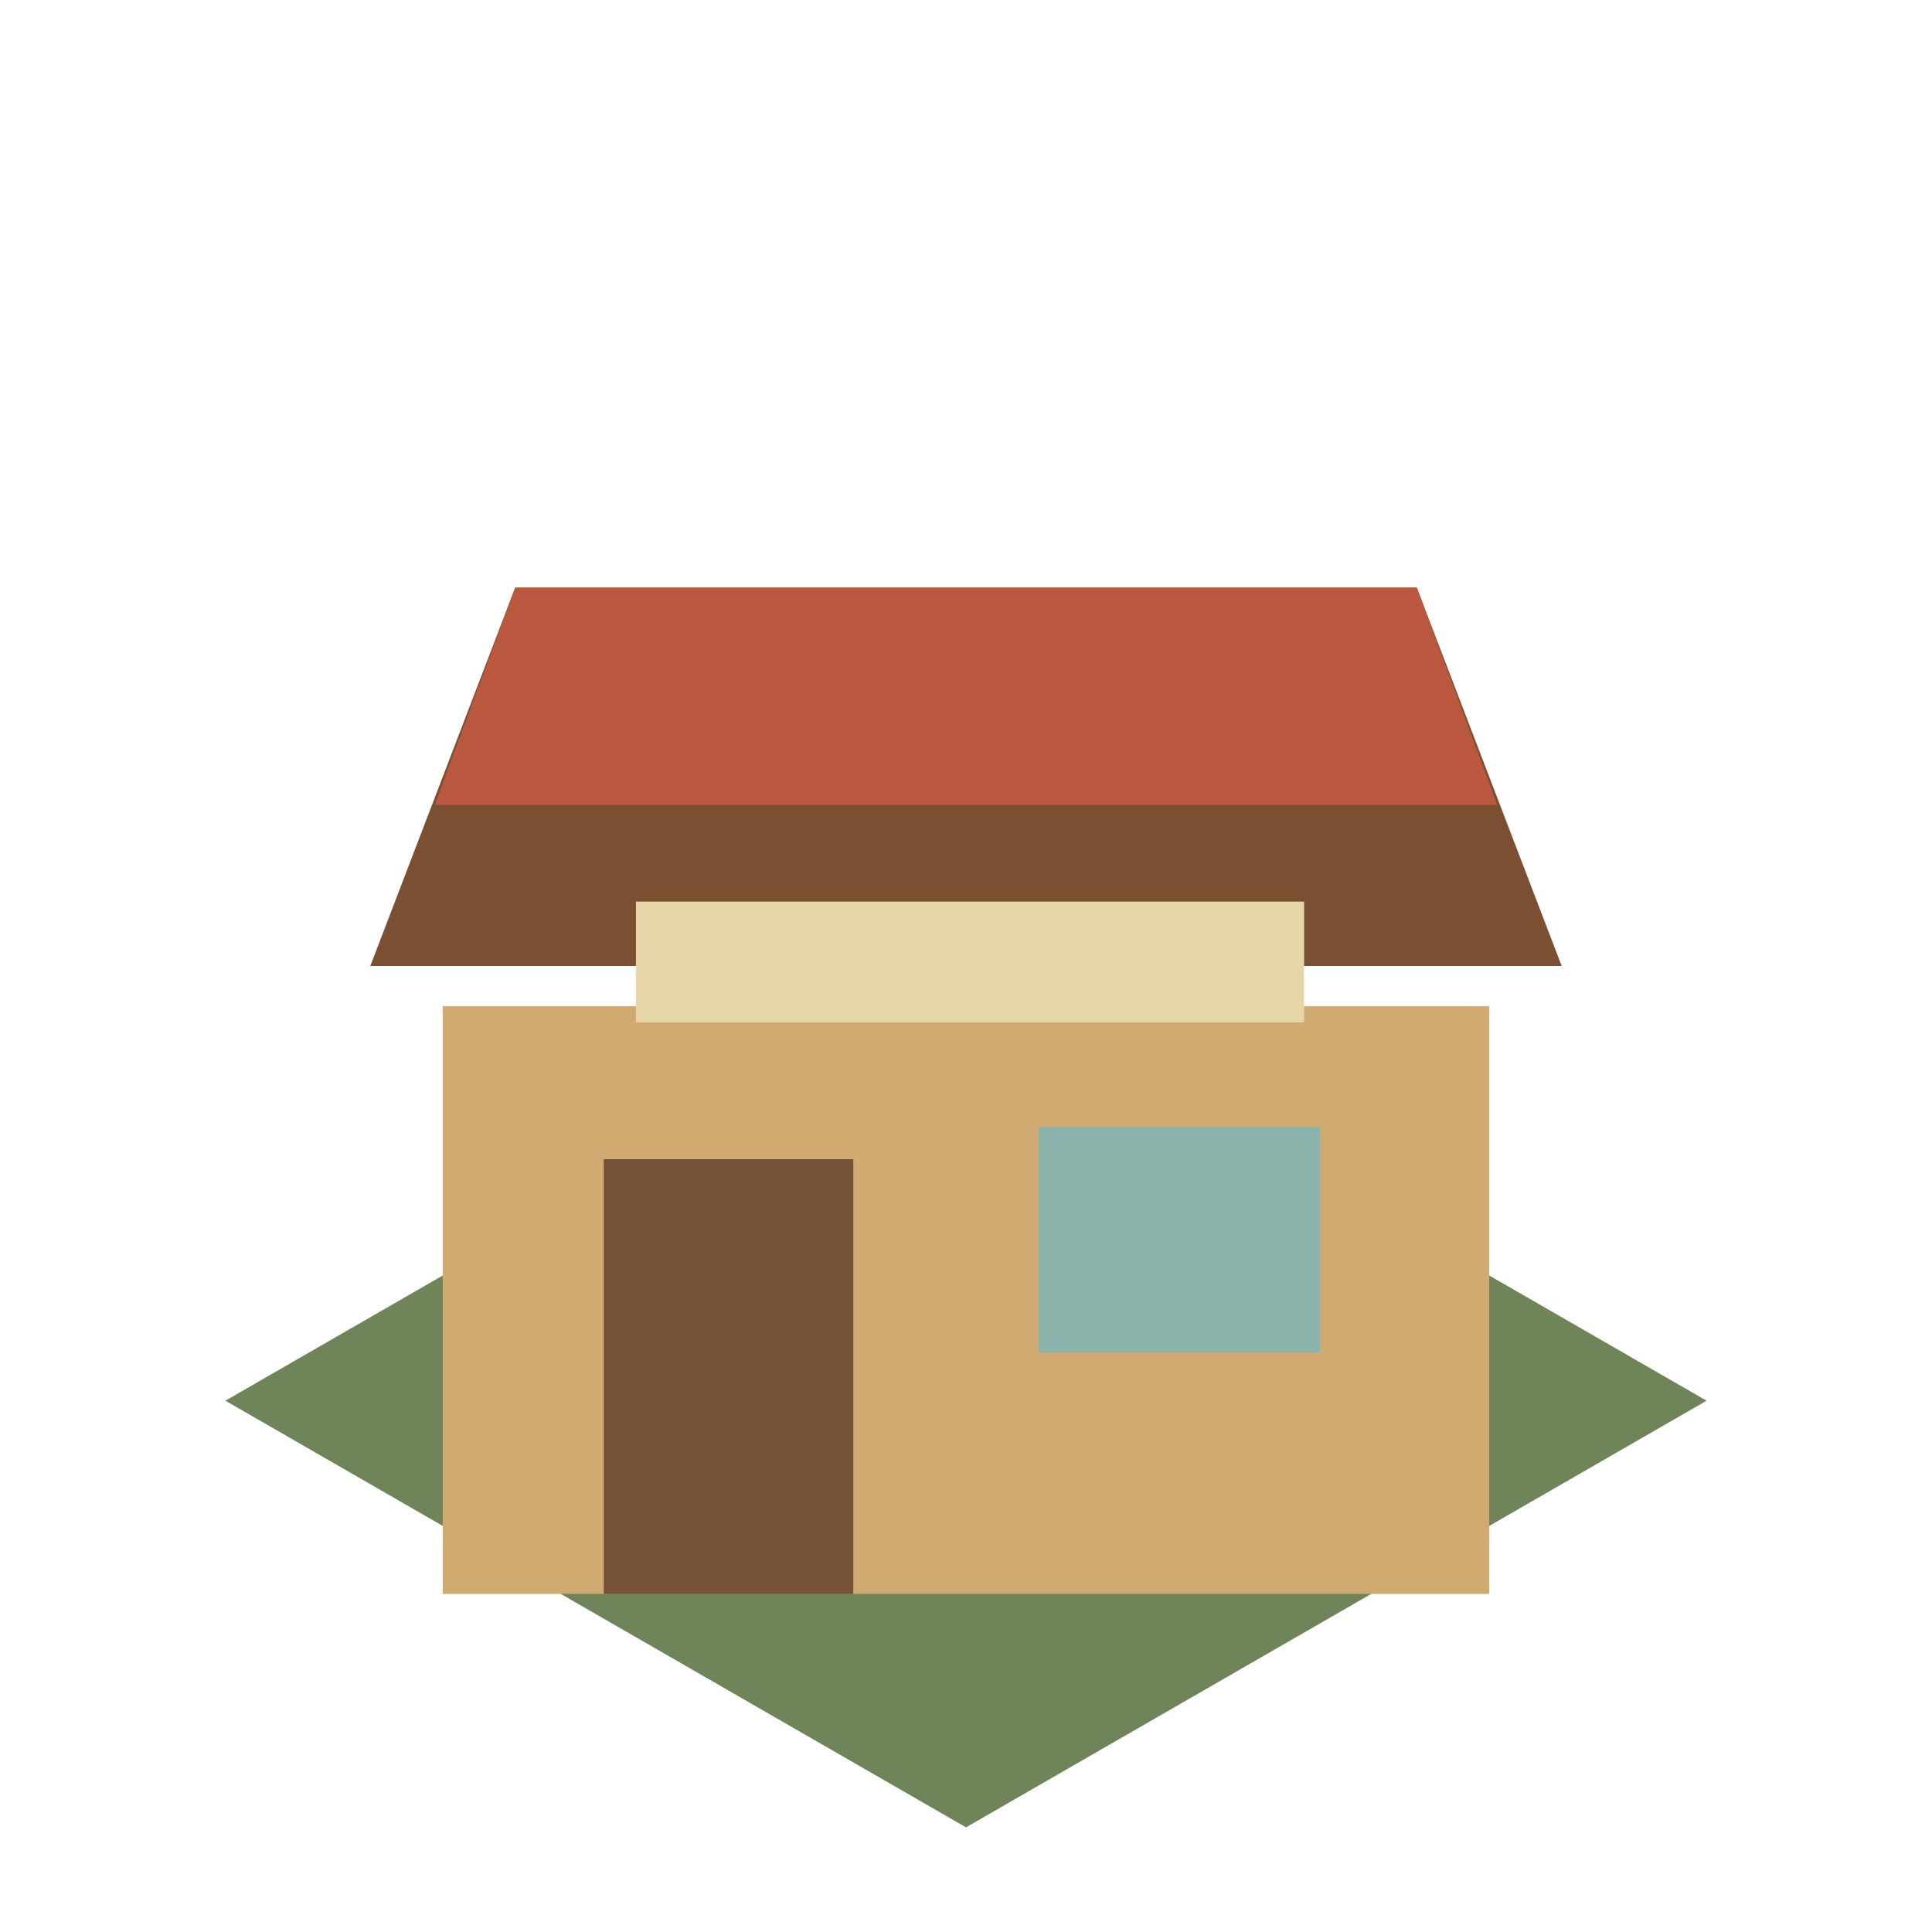
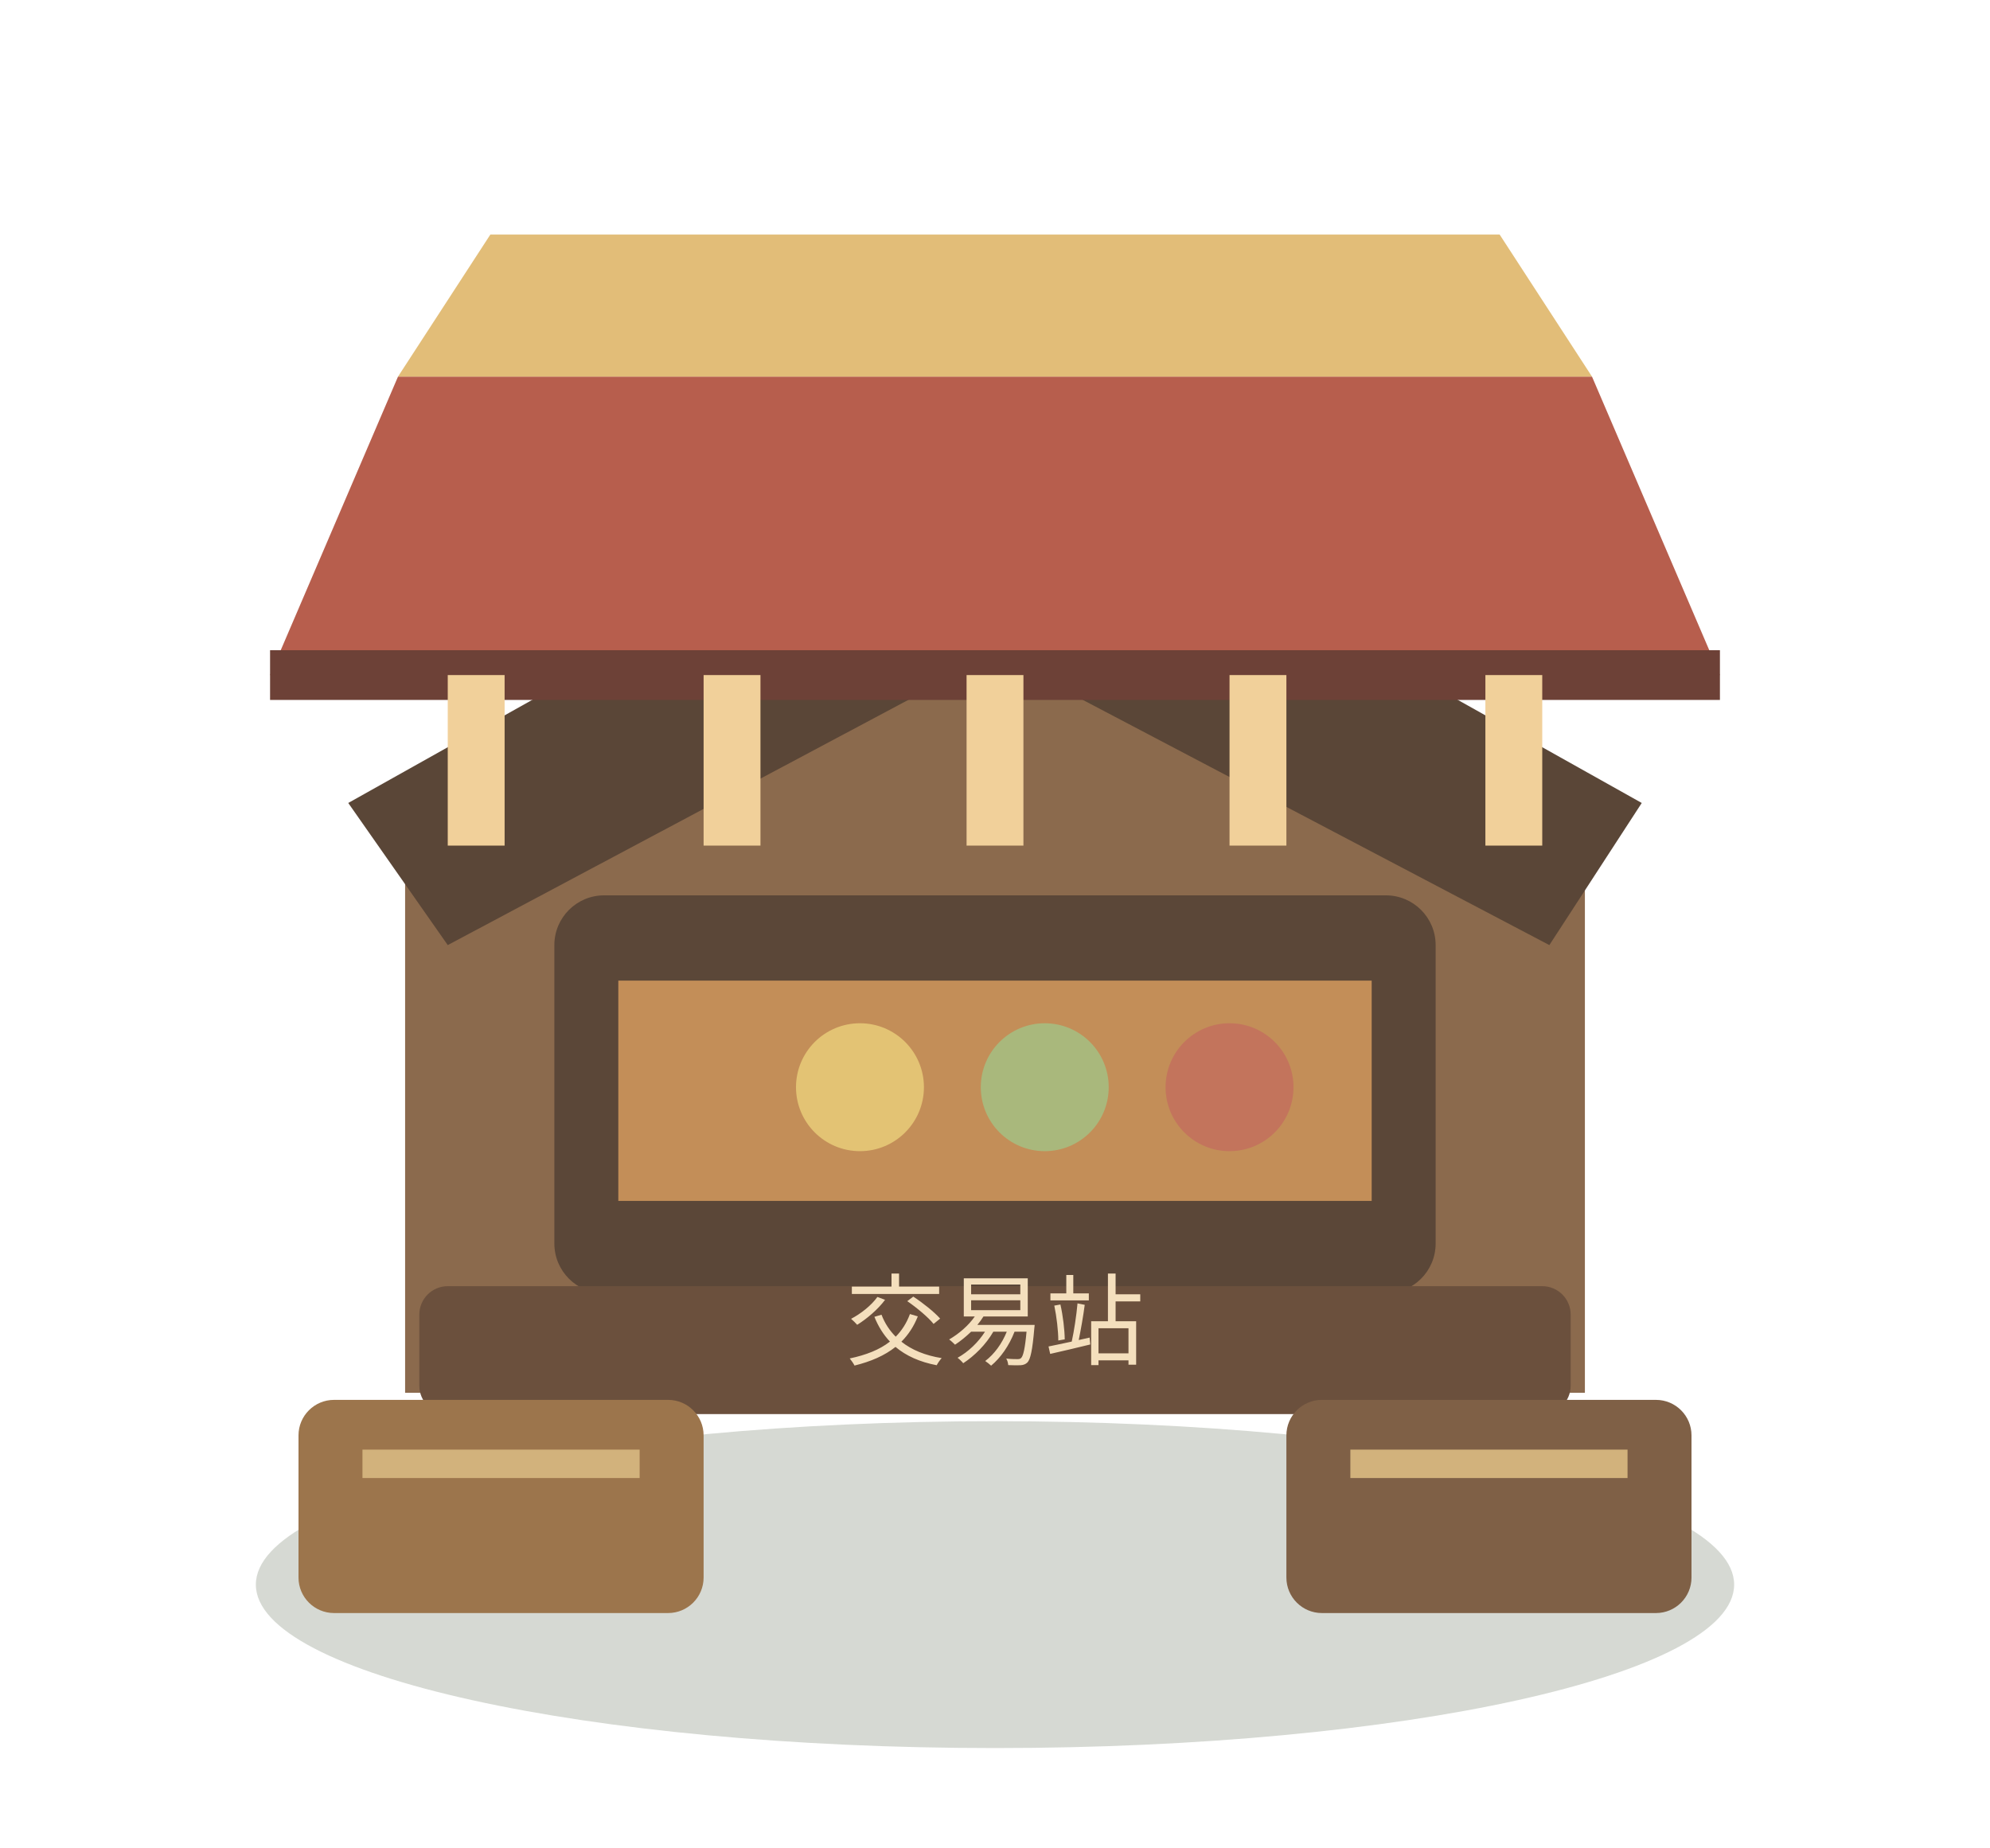
- <svg xmlns="http://www.w3.org/2000/svg" viewBox="0 0 240 240">
-   <path fill="#6f8458" d="M28 174 120 121l92 53-92 53z" />
-   <path fill="#d0aa70" d="M55 125h130v73H55z" />
-   <path fill="#7a4f32" d="M46 120h148l-18-47H64z" />
-   <path fill="#b9573f" d="M64 73h112l10 27H54z" />
-   <rect x="75" y="144" width="31" height="54" fill="#765238" />
-   <rect x="129" y="140" width="35" height="28" fill="#8bb4ad" />
-   <path fill="#e6d5a6" d="M79 112h83v15H79z" />
+ <svg xmlns="http://www.w3.org/2000/svg" viewBox="0 0 280 260">
+   <ellipse cx="140" cy="223" rx="104" ry="23" fill="#526146" opacity=".24" />
+   <path d="M57 196V111l83-43 83 43v85Z" fill="#8b6a4d" />
+   <path d="M49 113l91-51 91 51-13 20-78-41-77 41Z" fill="#5a4637" />
+   <path d="M38 95h204l-18-42H56Z" fill="#b75e4d" />
+   <path d="M56 53h168l-13-20H69Z" fill="#e2bd78" />
+   <path d="M38 95h204" stroke="#6d4137" stroke-width="7" />
+   <path d="M67 95v24M103 95v24M140 95v24M177 95v24M213 95v24" stroke="#f1d09a" stroke-width="8" />
+   <rect x="78" y="126" width="124" height="56" rx="7" fill="#5b4738" />
+   <path d="M87 138h106v31H87Z" fill="#c38e58" />
+   <rect x="59" y="181" width="162" height="18" rx="4" fill="#6b503d" />
+   <rect x="42" y="197" width="57" height="30" rx="5" fill="#9c754c" />
+   <rect x="181" y="197" width="57" height="30" rx="5" fill="#7f6046" />
+   <path d="M51 206h39M190 206h39" stroke="#d2b27c" stroke-width="4" />
+   <circle cx="121" cy="153" r="9" fill="#e3c374" />
+   <circle cx="147" cy="153" r="9" fill="#a9b87c" />
+   <circle cx="173" cy="153" r="9" fill="#c3745c" />
+   <text x="140" y="191" text-anchor="middle" font-family="sans-serif" font-size="14" fill="#f4dfbd">交易站</text>
</svg>
